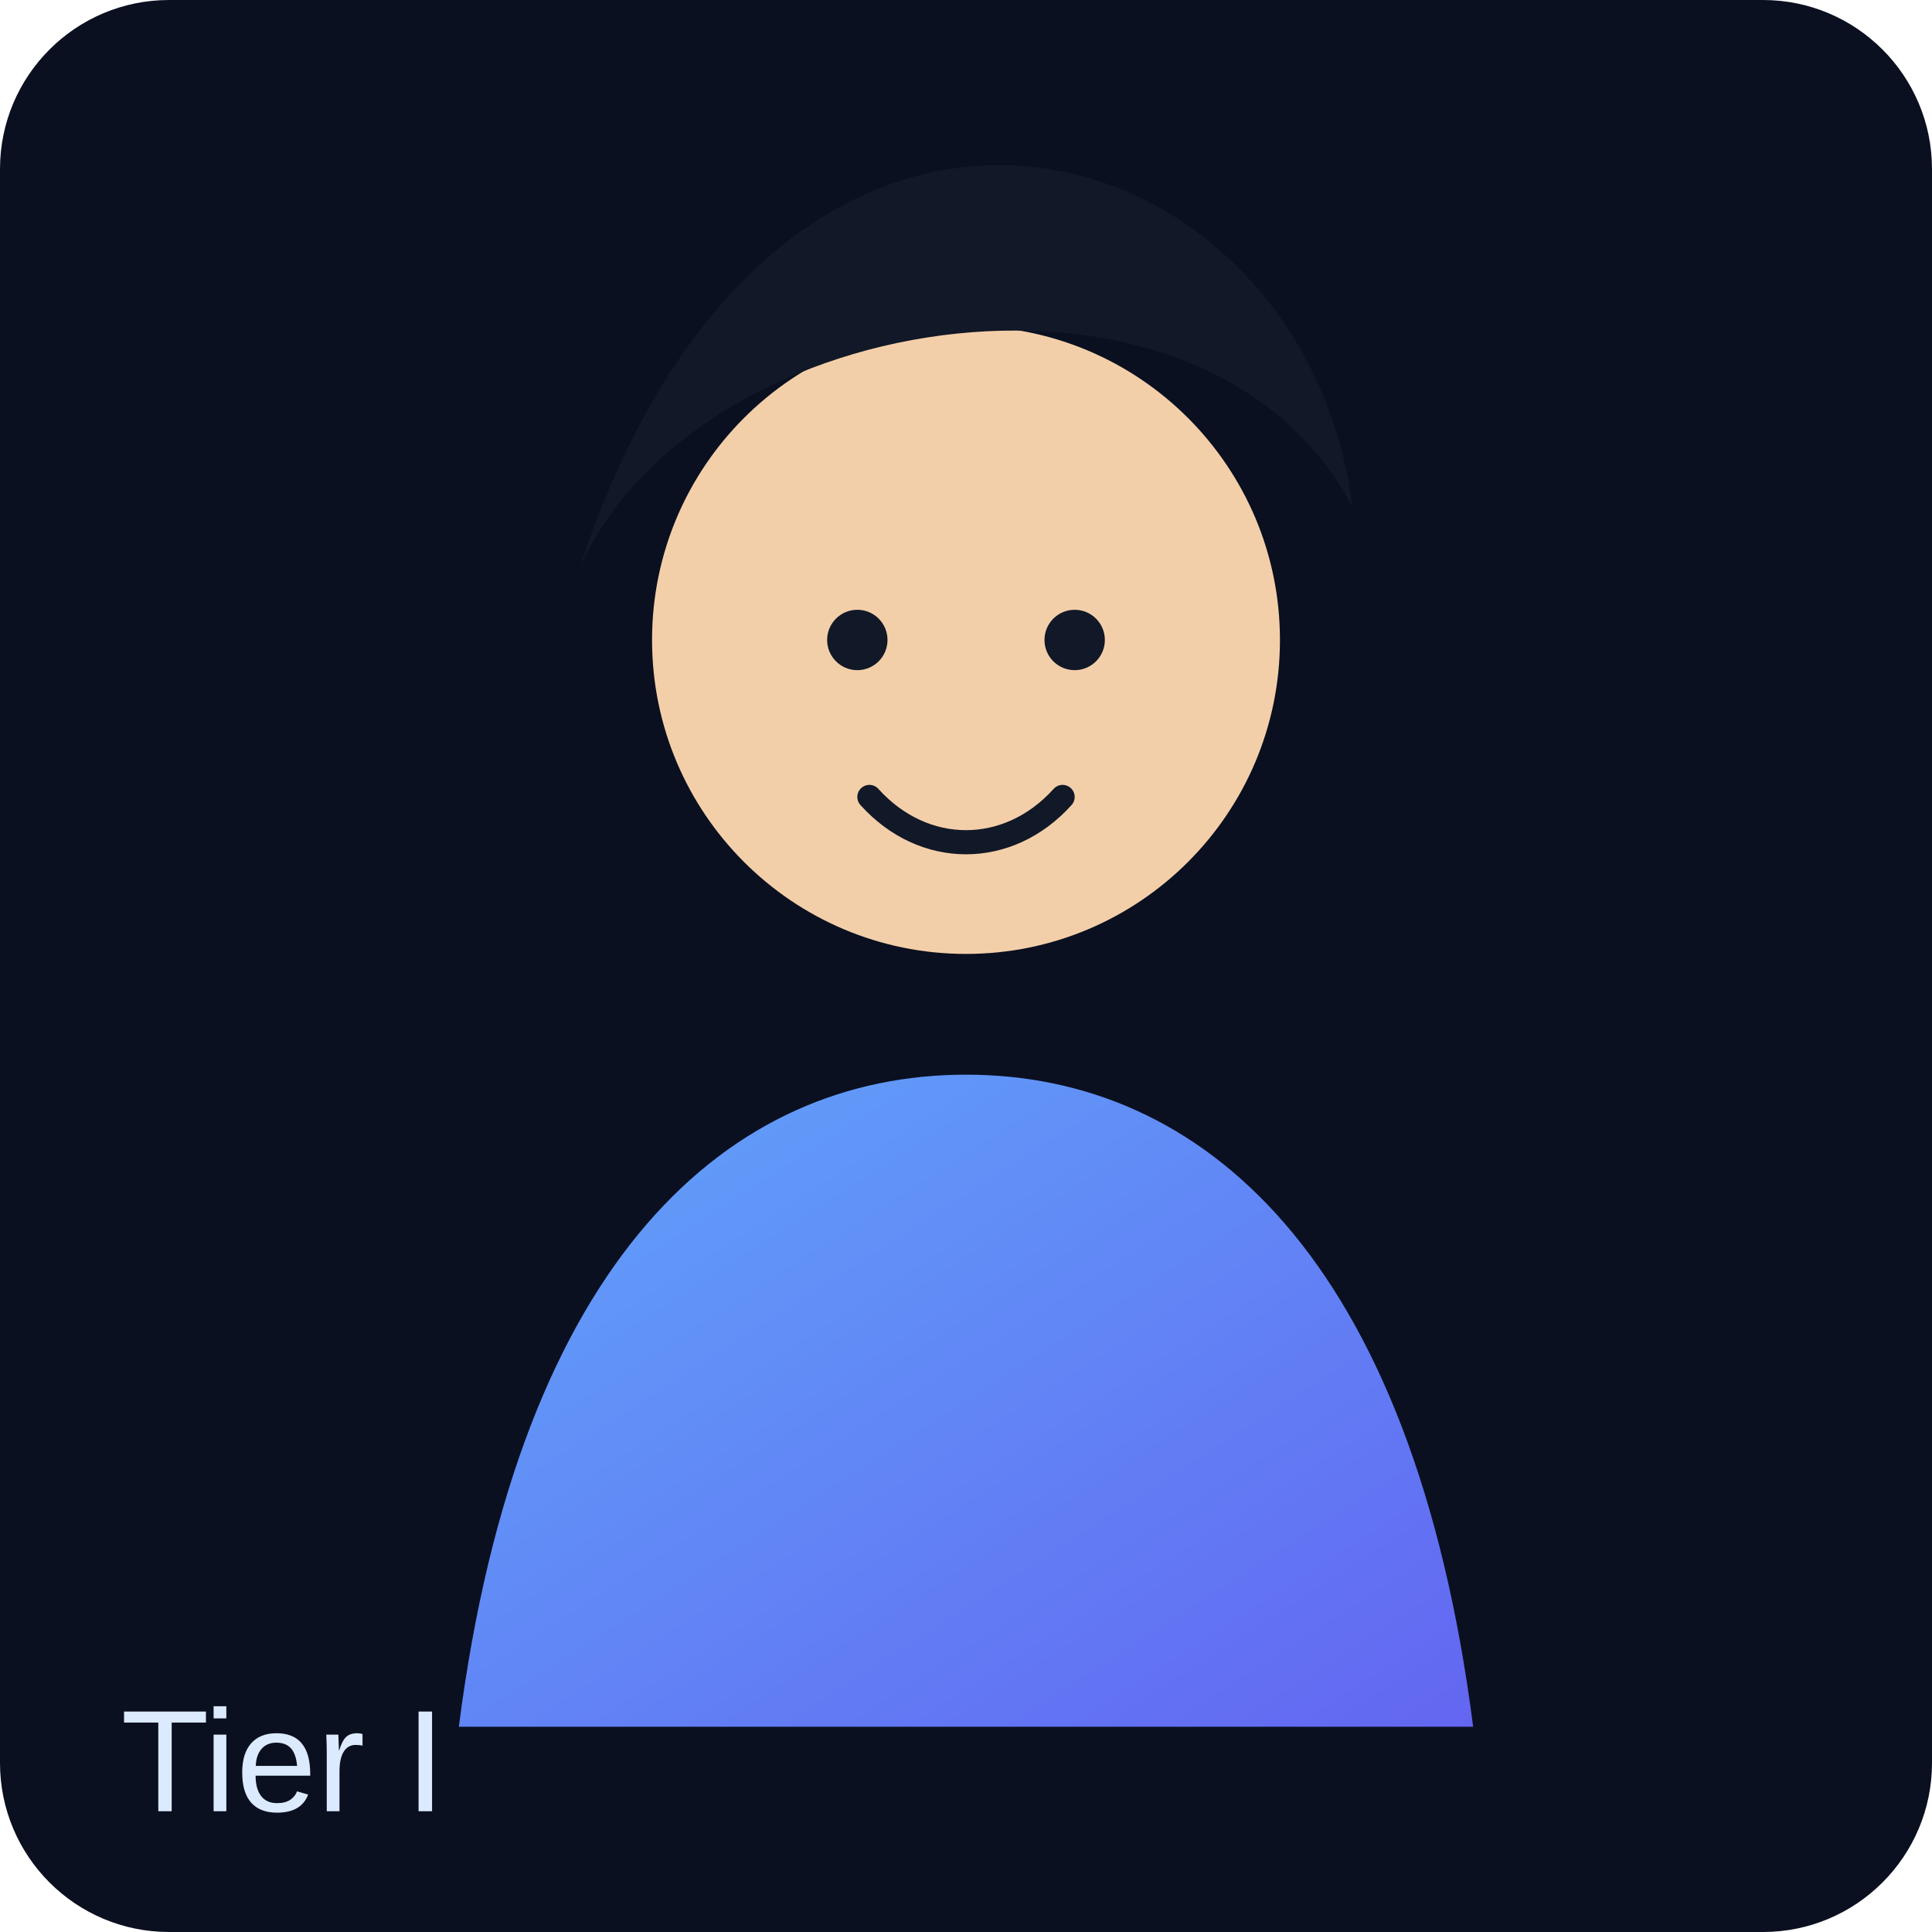
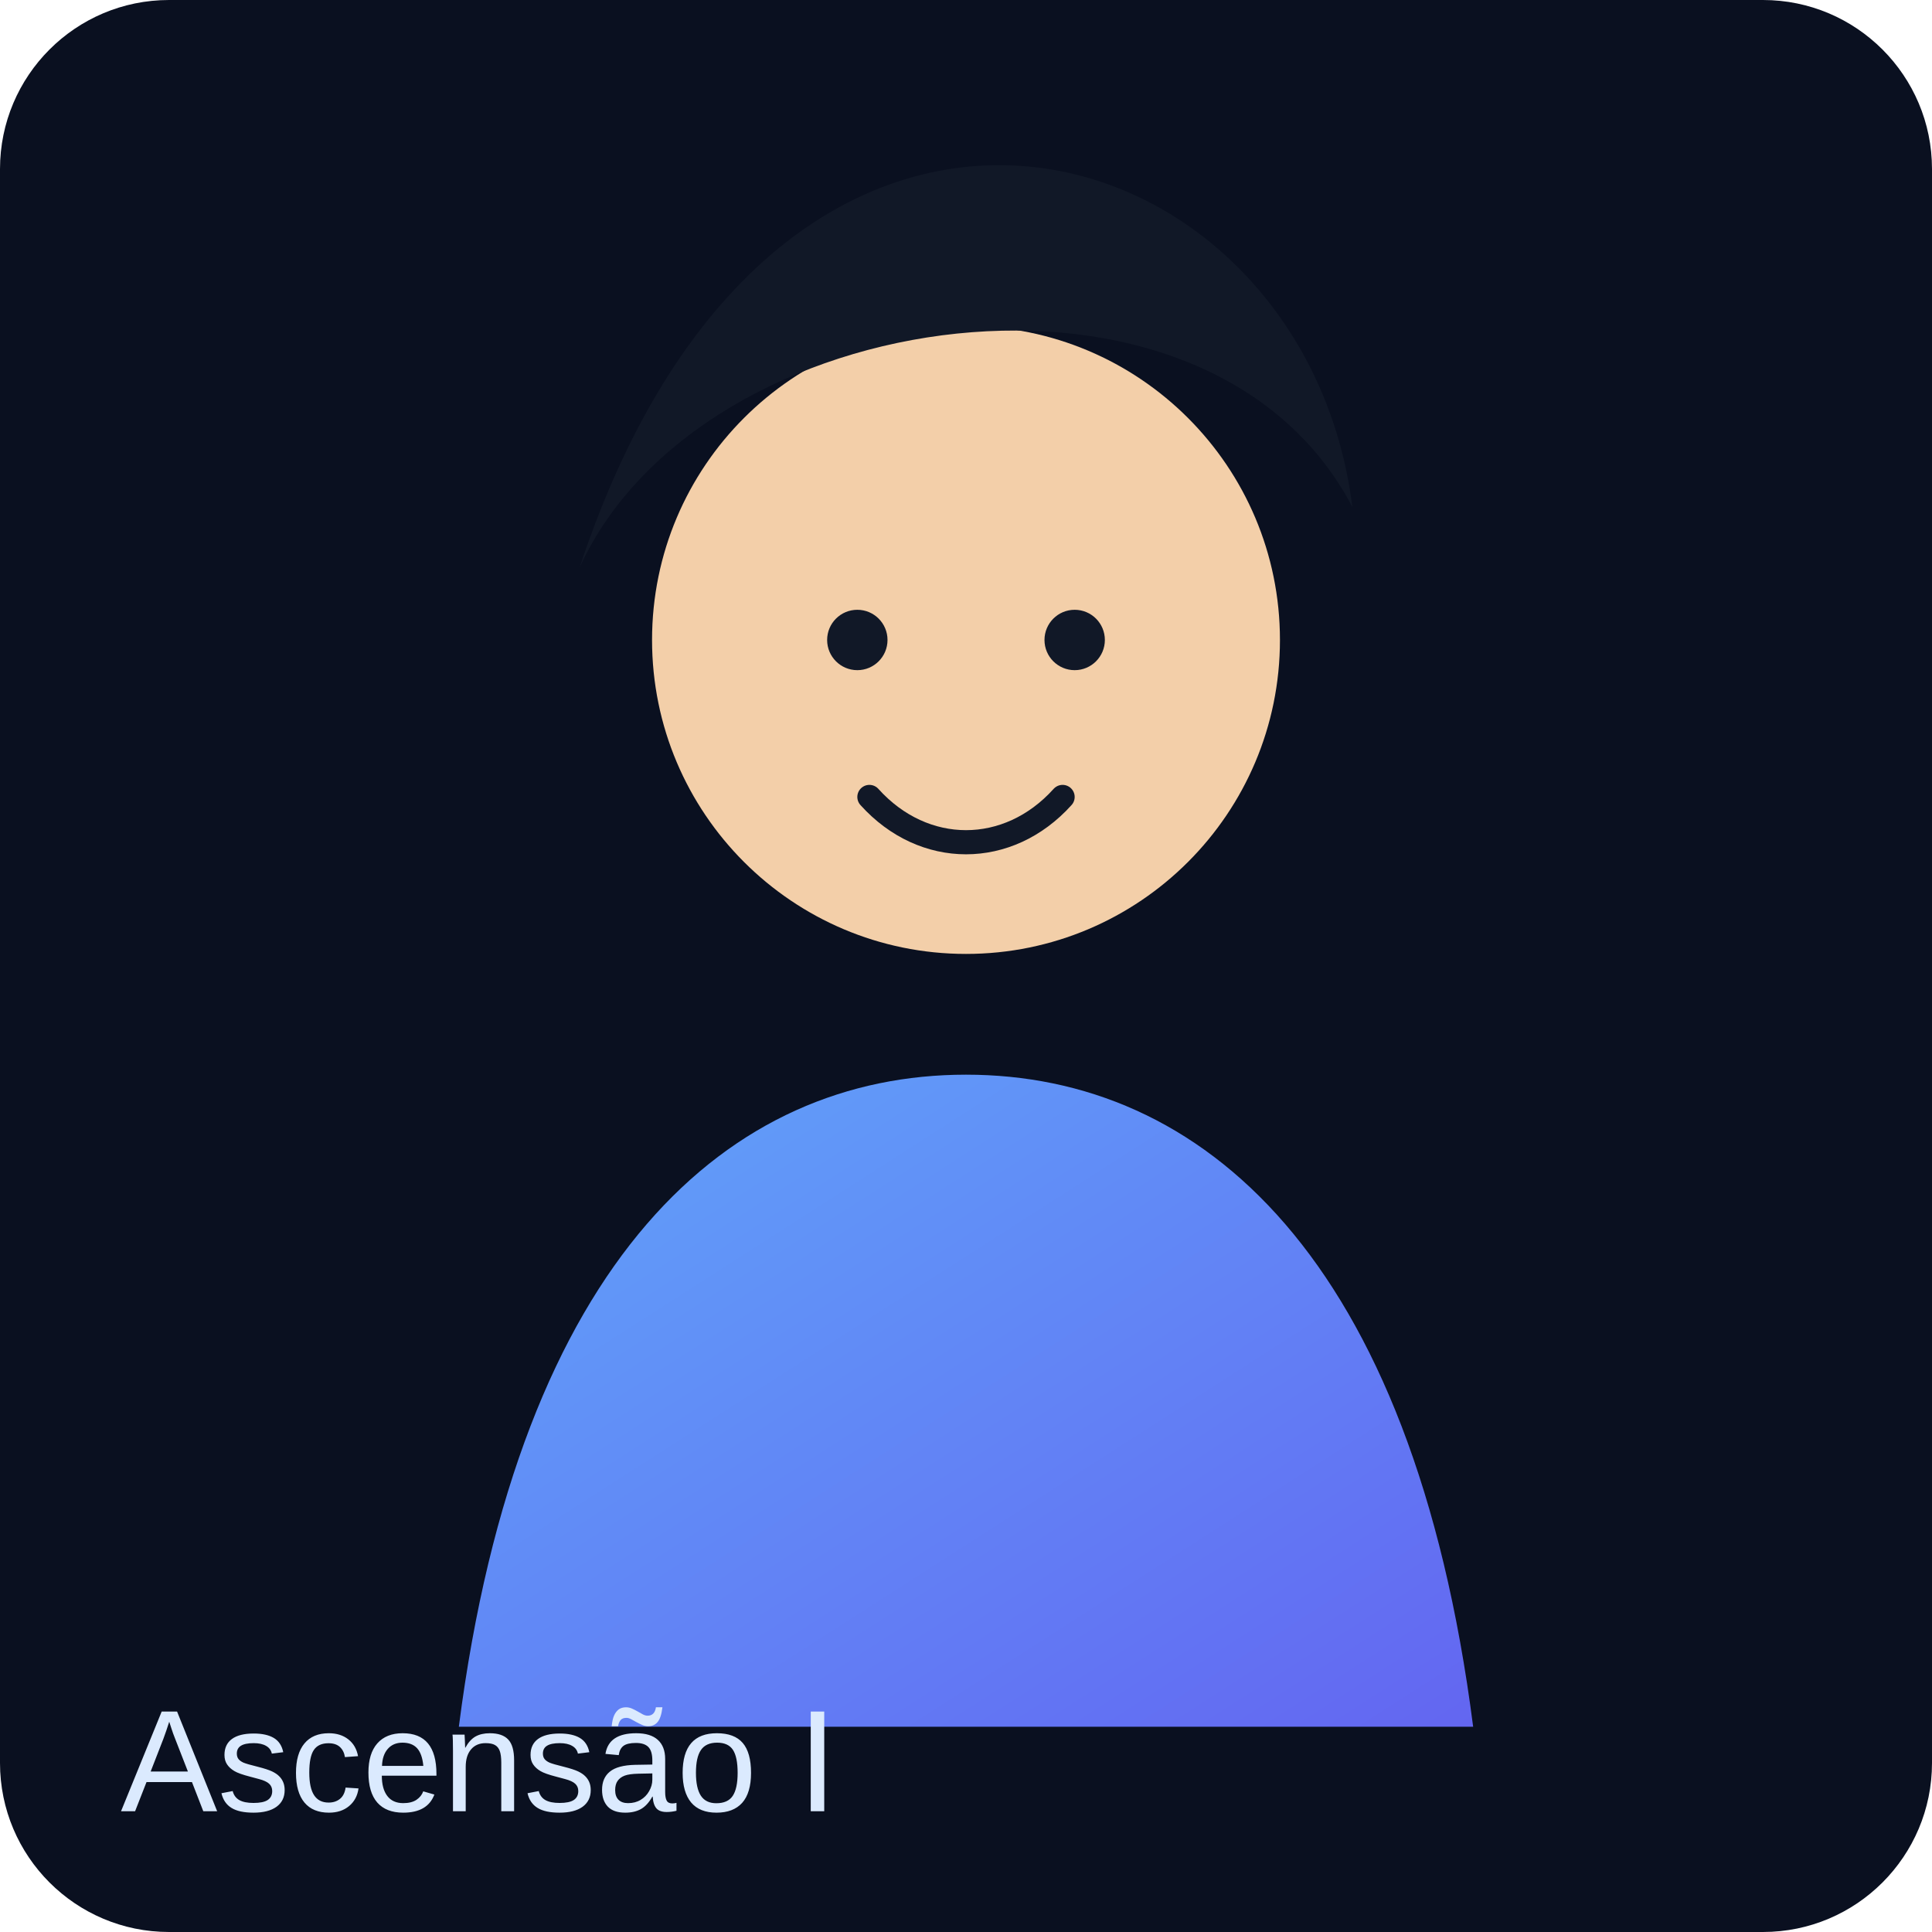
<svg xmlns="http://www.w3.org/2000/svg" viewBox="0 0 320 320">
  <defs>
    <linearGradient id="g" x1="0" y1="0" x2="1" y2="1">
      <stop offset="0%" stop-color="#60a5fa" />
      <stop offset="100%" stop-color="#6366f1" />
    </linearGradient>
  </defs>
  <rect width="320" height="320" rx="28" fill="#0a1020" />
  <circle cx="160" cy="106" r="52" fill="#f3cfa9" />
  <path d="M76 286c10-78 45-108 84-108s74 30 84 108" fill="url(#g)" />
  <path d="M96 94c20-44 104-56 128-10-8-64-95-90-128 10z" fill="#111827" />
  <circle cx="142" cy="106" r="5" fill="#111827" />
  <circle cx="178" cy="106" r="5" fill="#111827" />
  <path d="M144 132c9 10 23 10 32 0" stroke="#111827" stroke-width="4" fill="none" stroke-linecap="round" />
-   <text x="20" y="300" fill="#dbeafe" font-size="24" font-family="Arial">Tier I</text>
+   <text x="20" y="300" fill="#dbeafe" font-size="24" font-family="Arial">Ascensão I</text>
</svg>
